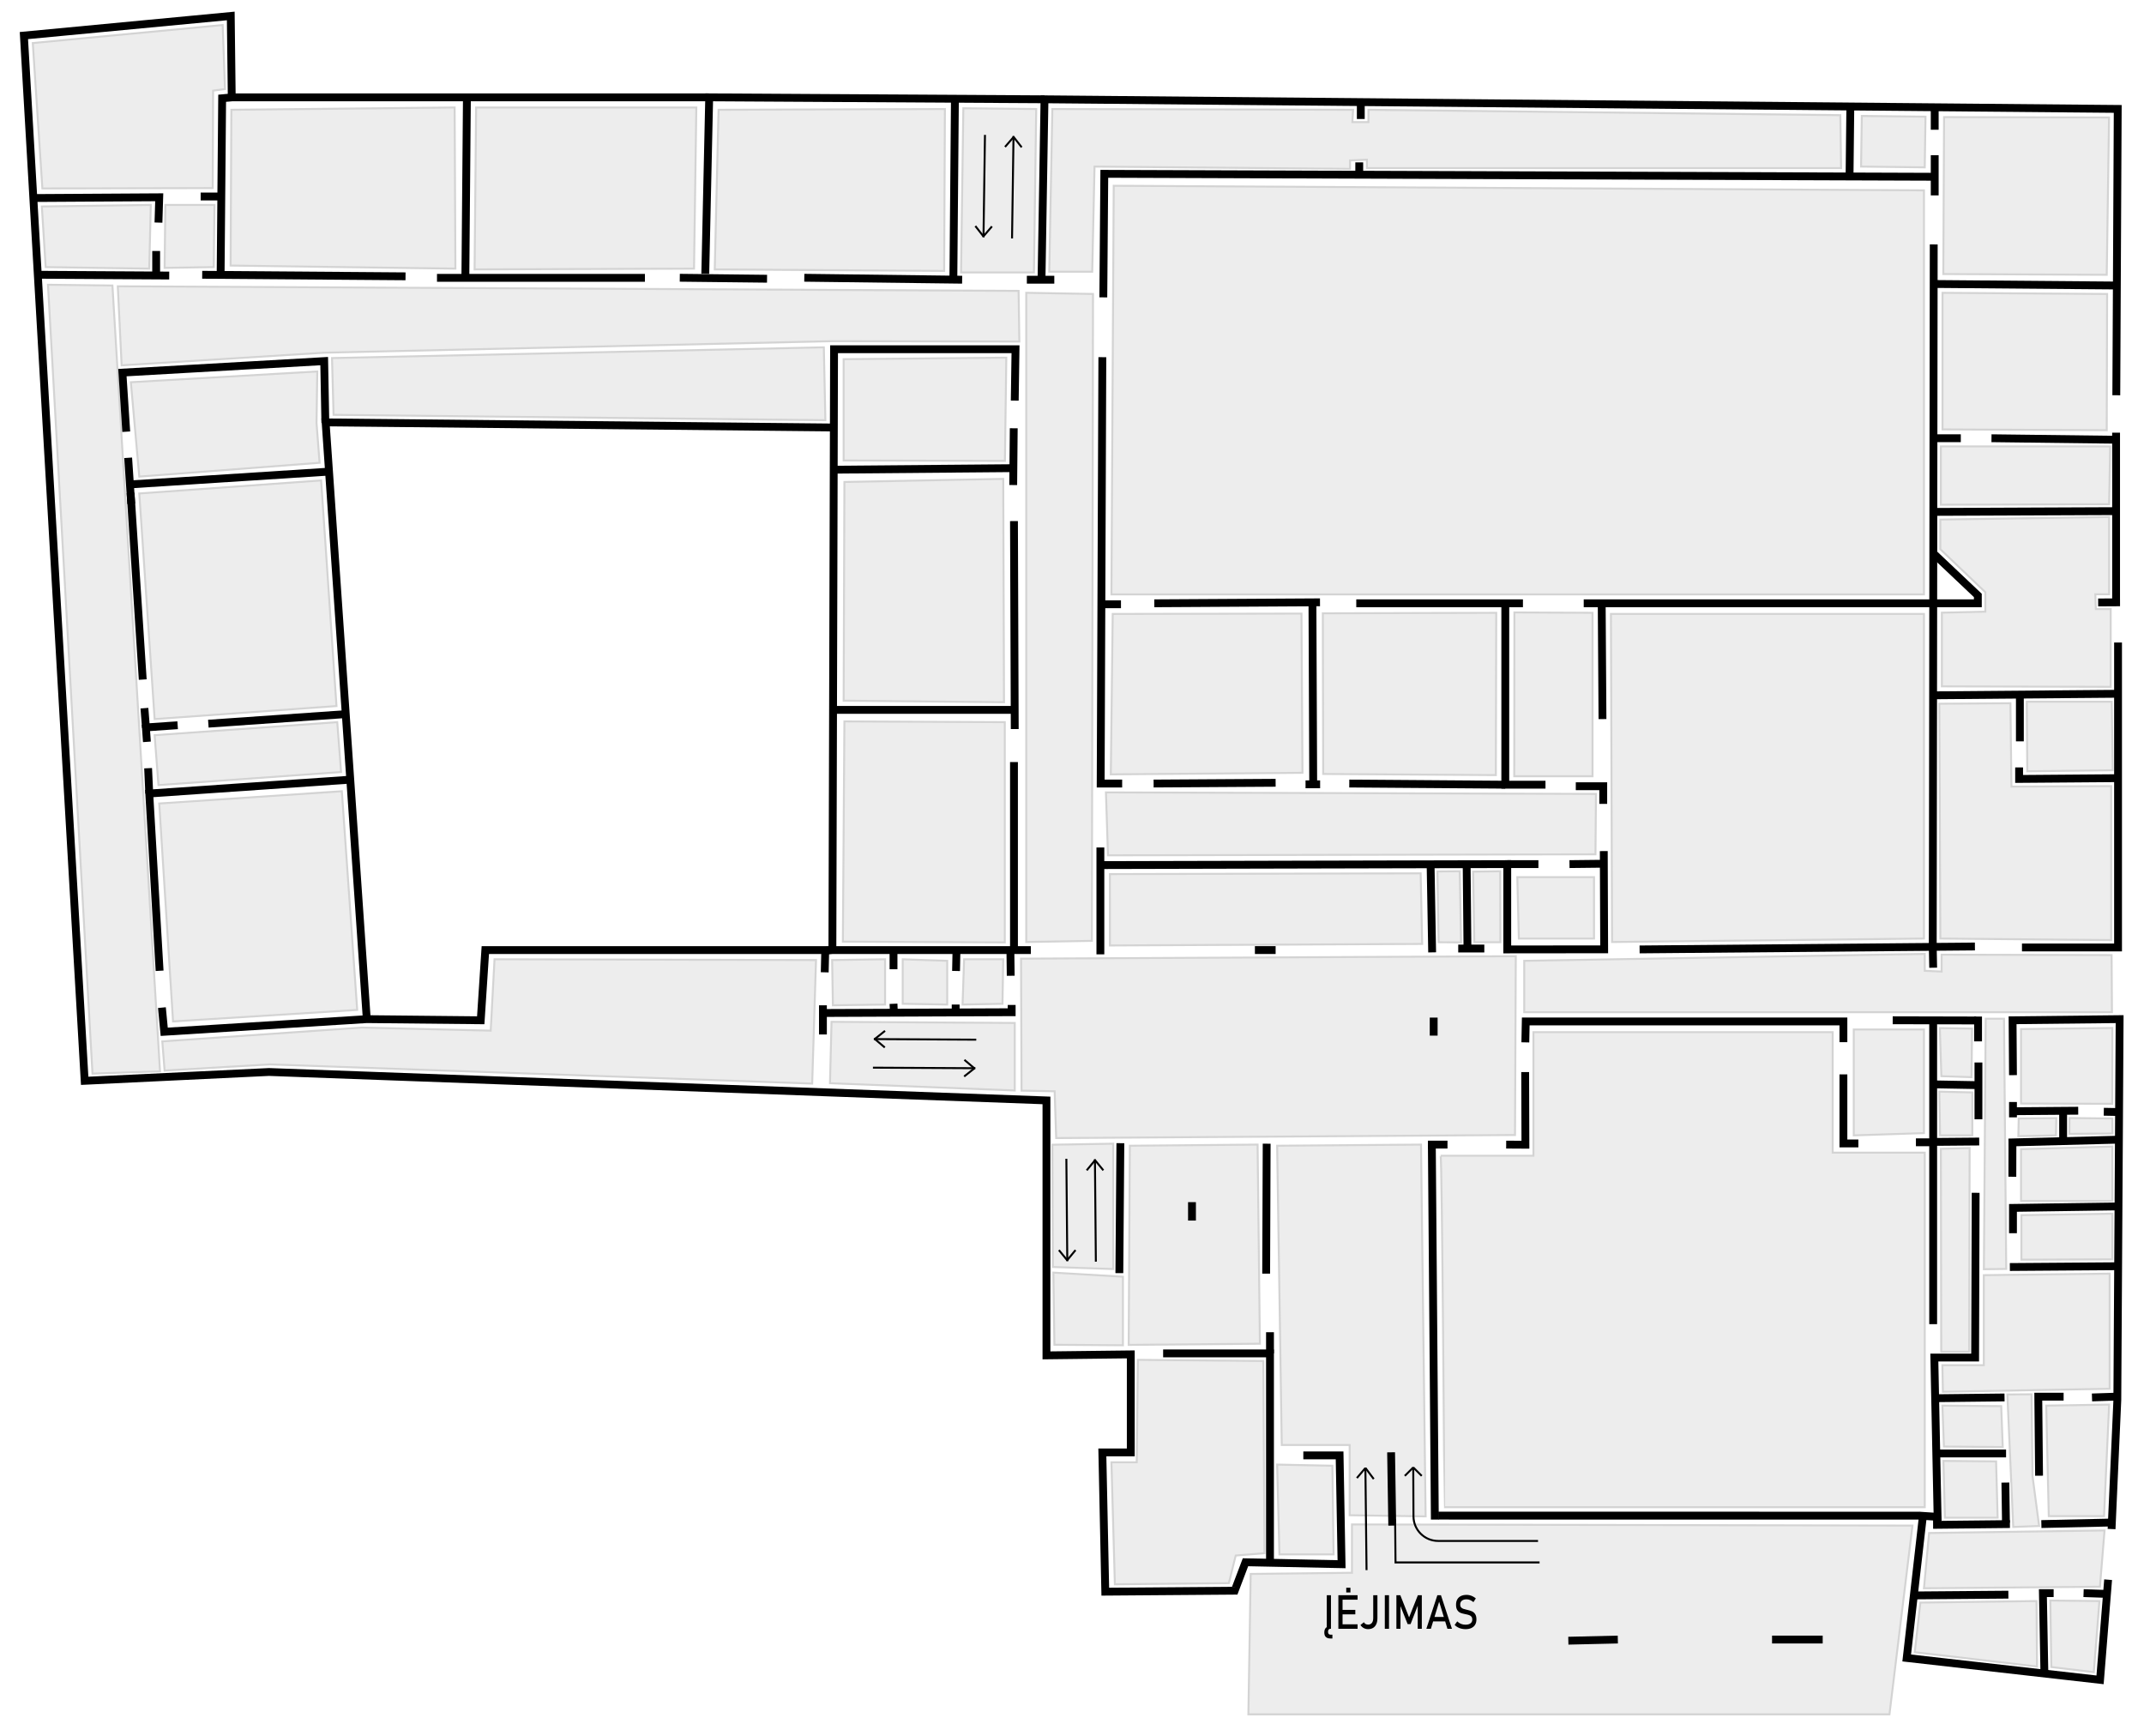
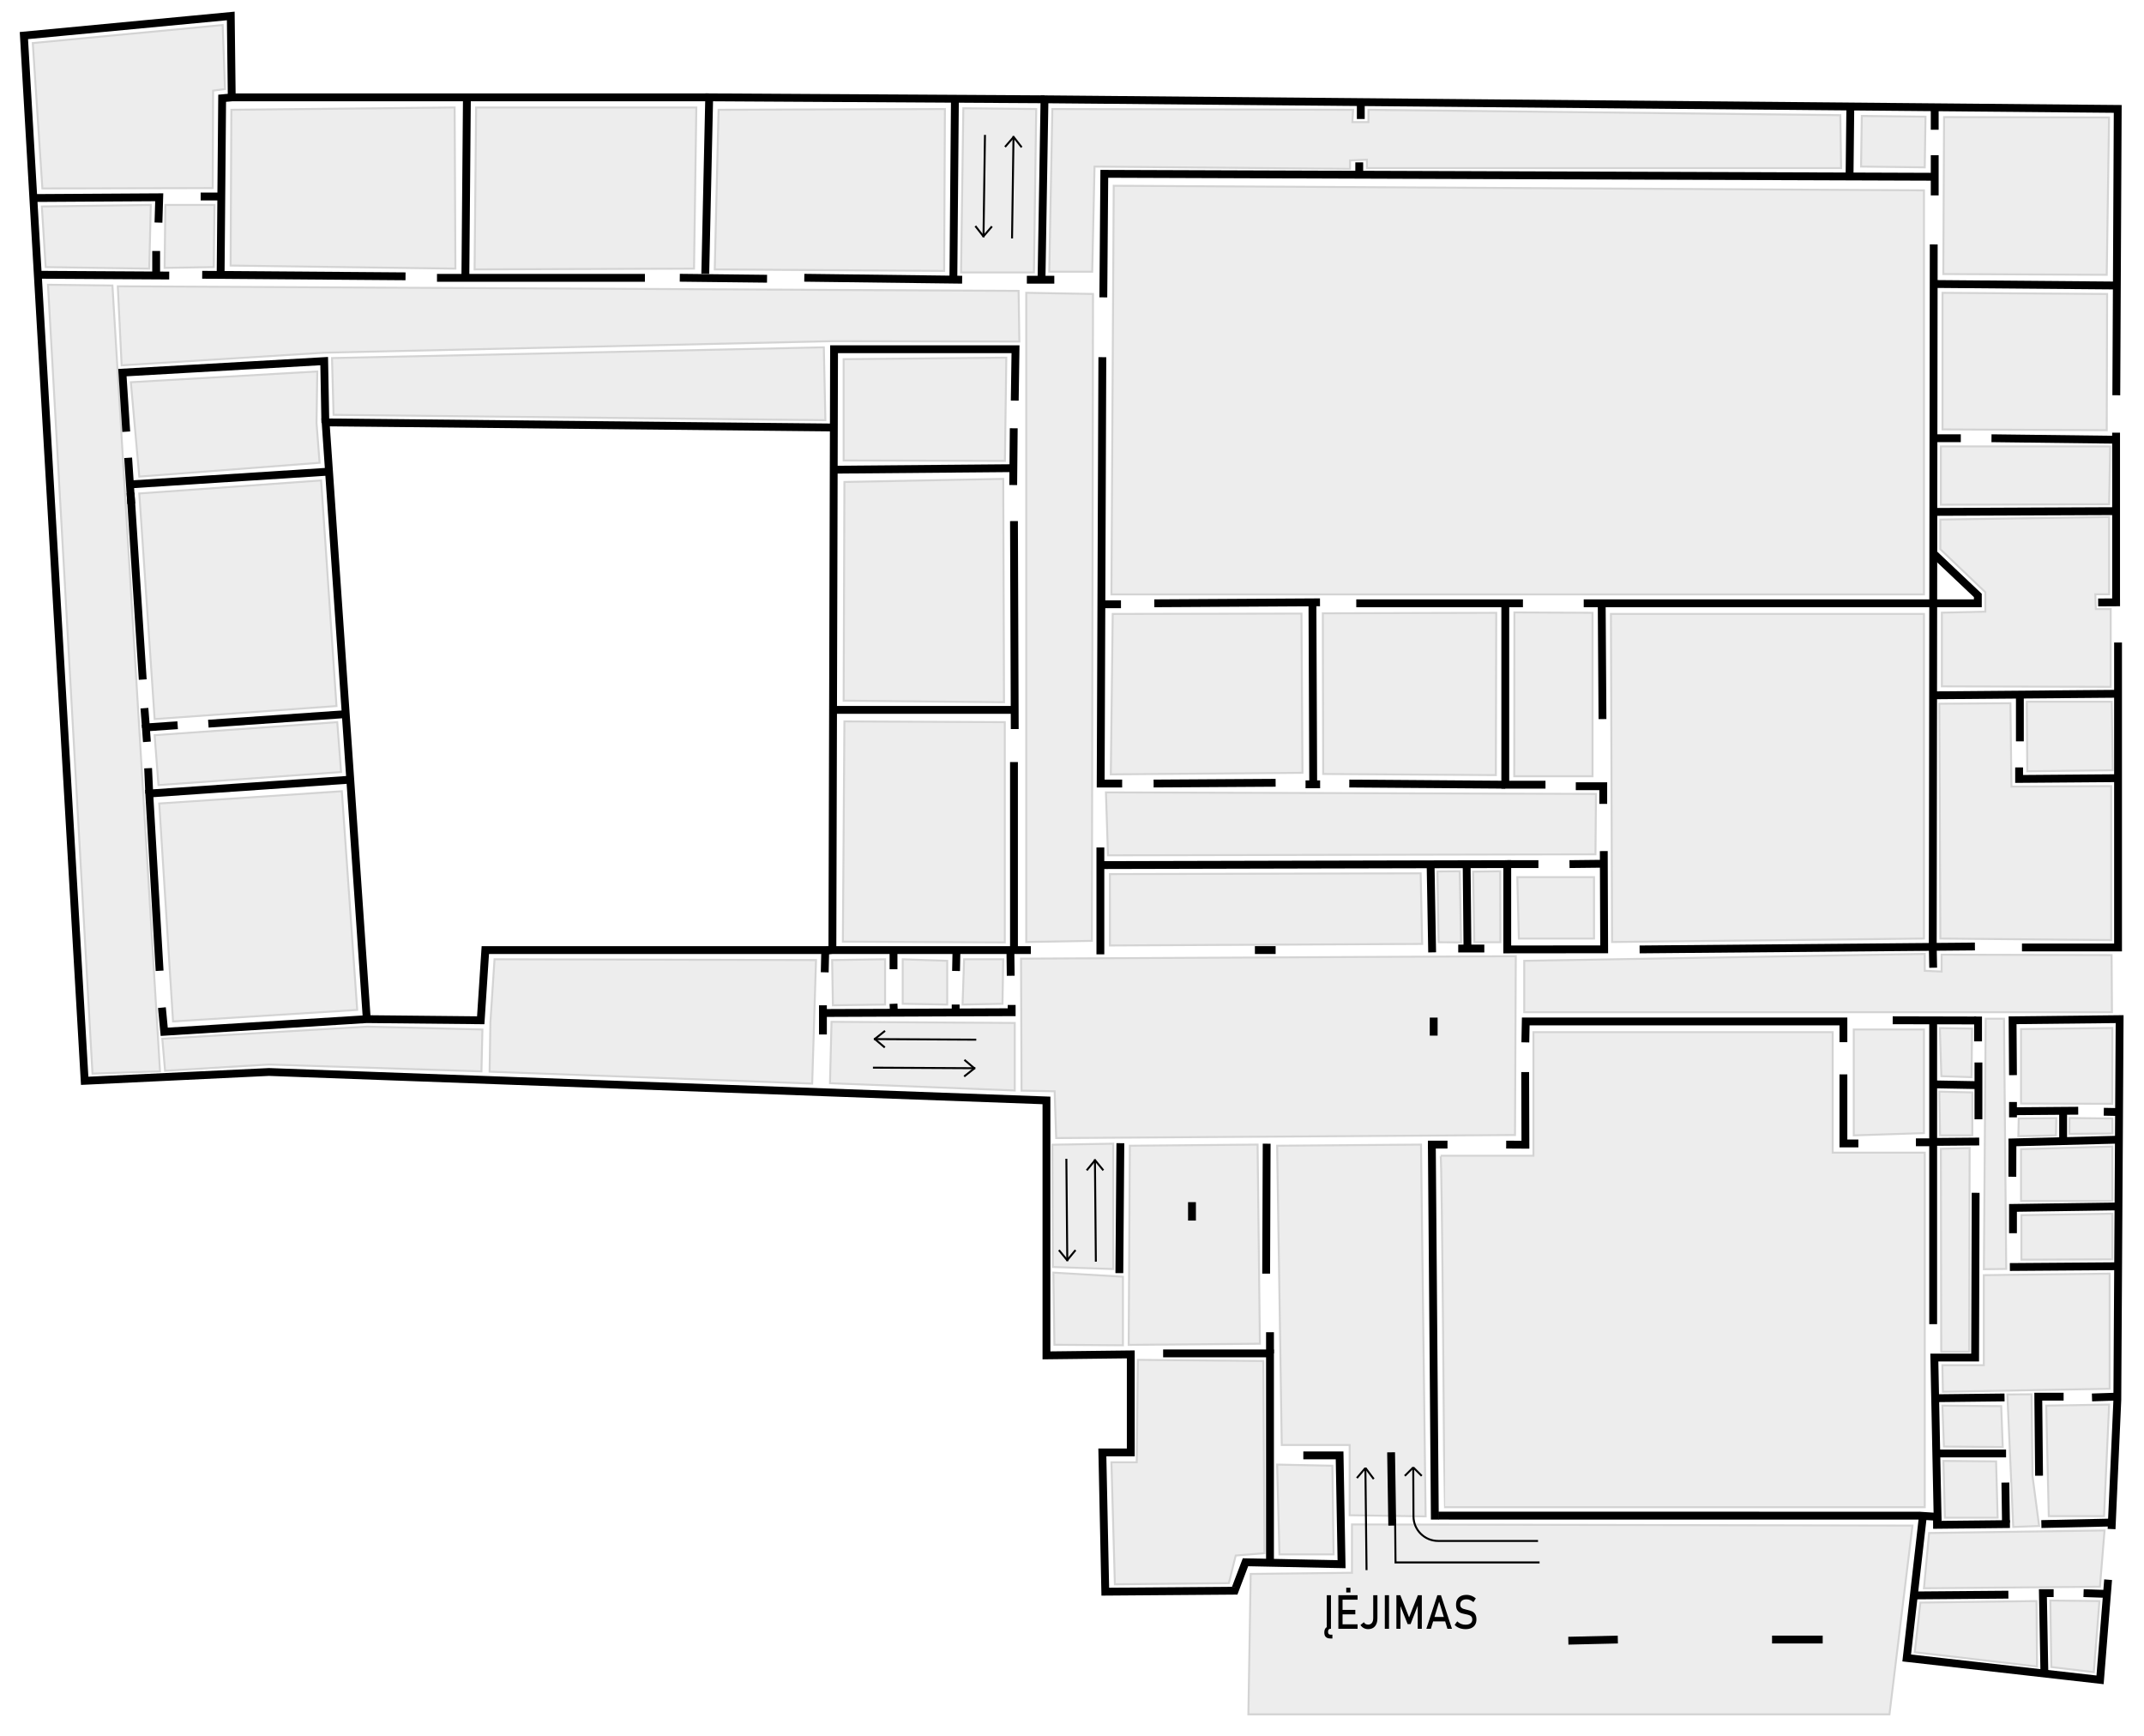
<svg xmlns="http://www.w3.org/2000/svg" version="1.1" x="0px" y="0px" viewBox="0 0 2186.84 1769.69" style="enable-background:new 0 0 2186.84 1769.69;" xml:space="preserve">
  <style type="text/css">
	.st0{fill:#EDEDED;stroke:#D3D3D3;stroke-width:2;stroke-miterlimit:10;}
	.st1{fill:none;stroke:#000000;stroke-width:8;stroke-miterlimit:10;}
	.st2{fill:none;stroke:#000000;stroke-width:2;stroke-miterlimit:10;}
	.st3{fill:none;stroke:#757679;stroke-width:2;stroke-miterlimit:10;}
</style>
  <g id="Layer_5">
    <polygon class="st0" points="859.72,960.32 861.28,735.71 1024.85,736.49 1024.85,961.1  " />
    <polygon class="st0" points="860.5,714.58 861.28,491.53 1023.28,488.4 1024.07,716.14  " />
    <path class="st0" d="M860.5,469.62v-103.3l165.91-1.57c-0.47,35.09-0.94,70.19-1.41,105.28   C970.17,469.9,915.33,469.76,860.5,469.62z" />
    <polygon class="st0" points="729.02,274.75 732.93,111.97 963.8,111.19 963.02,276.32  " />
    <polygon class="st0" points="484.07,274.75 485.63,109.62 710.24,109.62 707.89,273.97  " />
    <polygon class="st0" points="235.2,270.84 235.98,111.97 463.72,109.62 464.5,273.97  " />
    <path class="st0" d="M43.22,192.21c57.91-0.13,115.83-0.26,173.74-0.39c0.13-33.13,0.26-66.26,0.39-99.39   c4.04-0.52,8.09-1.04,12.13-1.57c-0.78-21.78-1.57-43.57-2.35-65.35C162.57,31.64,98,37.77,33.43,43.9   C36.7,93.34,39.96,142.77,43.22,192.21z" />
    <polygon class="st0" points="46.59,272.4 42.67,210.58 153.8,209.01 152.24,273.97  " />
    <polygon class="st0" points="167.89,273.19 217.98,272.4 218.76,209.01 168.67,209.01  " />
    <polygon class="st0" points="163.2,1092.58 114.67,291.19 48.93,290.4 94.33,1094.93  " />
-     <path class="st0" d="M167.89,1091.8l-2.35-29.74l203.48-14.09l131.48,3.13l3.91-72.78c109.3,0.26,218.61,0.52,327.91,0.78   c-1.3,42-2.61,84-3.91,126c-184.43-6.52-368.87-13.04-553.3-19.57C239.37,1087.62,203.63,1089.71,167.89,1091.8z" />
+     <path class="st0" d="M499.39,1092.95c0.26-16.7,0.52-33.39,0.78-50.09c1.41-21.51,2.83-43.03,4.24-64.54   c109.3,0.26,218.61,0.52,327.91,0.78c-1.3,42-2.61,84-3.91,126C718.74,1101.05,609.07,1097,499.39,1092.95z" />
    <path class="st0" d="M124.07,372.58c68.92-4.3,137.84-8.59,206.76-12.89c172.7-3.91,345.39-7.83,518.09-11.74   c63.6,0.12,127.2,0.25,190.8,0.37l-0.78-51.65l-918.78-4.7L124.07,372.58z" />
    <polygon class="st0" points="980.24,277.88 1054.59,277.88 1056.93,111.19 982.59,110.4  " />
    <polygon class="st0" points="1046.76,298.62 1046.76,960.71 1113.67,959.53 1114.85,299.8  " />
    <polygon class="st0" points="1133.63,606.19 1962.41,606.19 1962.41,194.14 1135.98,189.45  " />
    <path class="st0" d="M1133,789.73c65.17-0.53,130.33-1.06,195.5-1.59c-0.34-54.12-0.68-108.25-1.02-162.37   c-64.17,0.13-128.35,0.26-192.52,0.39C1134.3,680.69,1133.65,735.21,1133,789.73z" />
    <path class="st0" d="M1349.63,789.32l176.09,1.17c0.14-55.17,0.28-110.33,0.41-165.5c-58.96,0.17-117.91,0.35-176.87,0.52   C1349.38,680.11,1349.51,734.72,1349.63,789.32z" />
    <path class="st0" d="M1544.5,791.67h79.83v-166.7c-26.56-0.12-53.12-0.25-79.67-0.37C1544.6,680.29,1544.55,735.98,1544.5,791.67z" />
    <path class="st0" d="M1130.13,872.3c165.74-0.35,331.48-0.7,497.22-1.04c0.17-20.52,0.35-41.04,0.52-61.57   c-166.61-0.52-333.22-1.04-499.83-1.57C1128.74,829.51,1129.43,850.9,1130.13,872.3z" />
    <polygon class="st0" points="1644.28,960.71 1962.41,957.19 1962.41,626.14 1643.11,626.14  " />
    <polygon class="st0" points="1151.24,1371.58 1152.41,1168.49 1282.72,1167.32 1285.07,1370.4  " />
    <polygon class="st0" points="1137.15,1615.75 1133.63,1491.32 1159.46,1491.32 1160.63,1386.84 1288.59,1388.01 1289.76,1584.06    1260.41,1586.4 1253.37,1614.58  " />
    <polygon class="st0" points="1305.02,1585.23 1360.2,1585.23 1359.02,1494.84 1302.67,1493.67  " />
    <polygon class="st0" points="1950.67,1555.88 1927.2,1748.4 1273.33,1748.4 1275.67,1605.19 1378.98,1604.01 1378.98,1554.71  " />
    <polygon class="st0" points="1307.37,1473.71 1376.63,1473.71 1376.63,1545.32 1454.11,1546.49 1449.41,1167.32 1302.67,1168.49     " />
    <path class="st0" d="M1467.37,960.93c7.63,0.07,15.26,0.13,22.89,0.2c-0.46-24.2-0.91-48.39-1.37-72.59   c-7.57,0.07-15.13,0.13-22.7,0.2C1466.59,912.8,1466.98,936.86,1467.37,960.93z" />
    <path class="st0" d="M1503.76,960.93c8.87,0,17.74,0,26.61,0c-0.07-24.13-0.13-48.26-0.2-72.39c-9.2,0.13-18.39,0.26-27.59,0.39   C1502.98,912.93,1503.37,936.93,1503.76,960.93z" />
    <polygon class="st0" points="1890.8,1157.93 1890.8,1049.93 1962.41,1049.93 1962.41,1155.58  " />
    <path class="st0" d="M1469.37,1178.67h94.7v-126h305.22v122.87h93.91v361.57h-489.91   C1473.28,1537.1,1470.93,1178.67,1469.37,1178.67z" />
    <polygon class="st0" points="1145.37,1302.06 1145.37,1371.97 1075.46,1371.45 1074.41,1297.88  " />
    <polygon class="st0" points="1073.89,1292.14 1135.46,1294.23 1135.46,1166.4 1073.37,1167.45  " />
    <path class="st0" d="M1041.96,1112.3c11.25,0.21,22.51,0.42,33.76,0.63l1.57,47.74l468-3.13c0.26-60.78,0.52-121.57,0.78-182.35   c-168.21,0.83-336.42,1.67-504.63,2.5C1041.61,1022.56,1041.78,1067.43,1041.96,1112.3z" />
    <path class="st0" d="M846.57,1104.73c62.82,2.47,125.64,4.94,188.46,7.41v-68.87c-62.3-0.38-124.59-0.77-186.89-1.15   C847.61,1062.99,847.09,1083.86,846.57,1104.73z" />
    <polygon class="st0" points="849.54,1025.27 902.76,1024.49 902.76,978.32 848.76,979.1  " />
    <polygon class="st0" points="920.76,1023.71 966.15,1024.49 966.15,979.88 920.76,978.32  " />
    <polygon class="st0" points="981.8,1024.49 1022.5,1023.71 1023.28,978.32 983.37,978.32  " />
    <polygon class="st0" points="176.5,1041.71 364.33,1029.97 348.67,806.93 162.41,819.45  " />
    <polygon class="st0" points="161.63,800.67 347.89,787.36 343.98,736.49 157.72,749.8  " />
    <polygon class="st0" points="157.72,733.36 343.2,720.06 327.54,489.97 142.07,503.27  " />
    <polygon class="st0" points="142.07,486.06 325.98,471.97 322.85,431.27 323.63,378.84 133.46,389.8  " />
    <path class="st0" d="M1070.24,277.1l3.13-165.91l306.78,0.78l-0.78,12.52h16.43v-12.52l481.3,5.48l0.78,54h-483.65v-8.61   l-17.22,0.78v8.61l-260.61-2.35c-0.78,35.74-1.57,71.48-2.35,107.22C1099.46,277.1,1084.85,277.1,1070.24,277.1z" />
    <polygon class="st0" points="1898.24,169.88 1963.2,170.67 1963.98,119.01 1899.02,118.23  " />
    <polygon class="st0" points="1549.2,957.19 1625.89,957.19 1625.89,894.58 1547.63,894.58  " />
    <path class="st0" d="M1981.35,437.95c55.83,0.26,111.65,0.52,167.48,0.78c0.13-46.3,0.26-92.61,0.39-138.91   c-55.96-0.39-111.91-0.78-167.87-1.17C1981.35,345.08,1981.35,391.51,1981.35,437.95z" />
    <path class="st0" d="M1982.13,279.47c55.57,0.26,111.13,0.52,166.7,0.78c0.78-53.48,1.57-106.96,2.35-160.43   c-56.09-0.13-112.17-0.26-168.26-0.39C1982.65,172.77,1982.39,226.12,1982.13,279.47z" />
    <polygon class="st0" points="1980.67,699.97 1980.67,624.84 2025.02,623.8 2025.02,603.97 1979.11,560.14 1979.11,529.88    2151.28,527.27 2151.28,606.06 2137.2,606.06 2137.72,621.19 2152.85,621.19 2152.85,700.49  " />
    <polygon class="st0" points="1979.63,514.75 2151.28,514.23 2152.33,455.27 1979.63,455.27  " />
    <polygon class="st0" points="2067.8,786.58 2154.93,785.53 2153.89,715.62 2067.28,715.62  " />
    <polygon class="st0" points="1979.11,957.19 2153.37,958.75 2153.37,801.71 2051.63,802.23 2050.59,717.19 1978.07,717.71  " />
    <polygon class="st0" points="1980.15,1097.53 2010.93,1098.58 2011.46,1049.01 1978.59,1048.49  " />
    <path class="st0" d="M2061.41,1125.45c31,0.09,62,0.17,93,0.26c0.04-25.78,0.09-51.57,0.13-77.35   c-31.04,0.39-62.09,0.78-93.13,1.17C2061.41,1074.84,2061.41,1100.14,2061.41,1125.45z" />
    <path class="st0" d="M2110.72,1156.36c0.05-5.38,0.1-10.77,0.15-16.15c14.56,0.17,29.12,0.33,43.67,0.5   c0.05,5.09,0.1,10.19,0.15,15.28C2140.04,1156.11,2125.38,1156.24,2110.72,1156.36z" />
    <polygon class="st0" points="1978.85,1157.93 2011.72,1157.93 2011.72,1114.1 1978.07,1113.32  " />
    <polygon class="st0" points="2058.67,1158.71 2059.07,1140.71 2097.41,1140.32 2097.02,1157.93  " />
    <polygon class="st0" points="1980.02,1378.62 1979.63,1171.62 2008.98,1170.84 2008.59,1378.62  " />
    <polygon class="st0" points="2061.41,1224.84 2061.41,1172.01 2154.54,1169.27 2154.54,1224.84  " />
    <polygon class="st0" points="2061.8,1284.71 2061.8,1239.32 2154.54,1237.75 2154.54,1284.32  " />
    <polygon class="st0" points="1981.72,1419.45 1981.2,1392.32 2023.46,1392.32 2023.46,1300.49 2151.8,1298.93 2151.8,1416.32  " />
    <path class="st0" d="M2023.51,1294.42c0.63-85.15,1.26-170.3,1.89-255.46c6.22,0,12.43,0,18.65,0   c0.75,85.05,1.5,170.11,2.25,255.16C2038.71,1294.22,2031.11,1294.32,2023.51,1294.42z" />
    <polygon class="st0" points="1983.8,1547.8 2037.54,1547.8 2035.98,1490.4 1982.24,1489.88  " />
    <polygon class="st0" points="1982.76,1475.27 2042.76,1475.8 2041.2,1434.06 1981.2,1433.53  " />
    <polygon class="st0" points="2089.72,1546.23 2087.11,1433.53 2151.28,1432.49 2146.07,1546.23  " />
    <path class="st0" d="M2053.45,1557.27c8.8-0.33,17.61-0.65,26.41-0.98c-2.25-17.02-4.5-34.04-6.75-51.07   c-0.33-27.75-0.65-55.5-0.98-83.25c-8.22,0.07-16.43,0.13-24.65,0.2C2049.47,1467.21,2051.46,1512.24,2053.45,1557.27z" />
    <path class="st0" d="M1554.67,1032.32v-52.43l408.52-7.04v17.22l17.22,0.78v-17.22c57.79,0.14,115.58,0.28,173.37,0.41   c0.12,19.43,0.25,38.86,0.37,58.28C1954.33,1032.32,1754.5,1032.32,1554.67,1032.32z" />
    <path class="st0" d="M1132.07,891.45c105.65-0.26,211.3-0.52,316.96-0.78c0.52,24,1.04,48,1.57,72   c-106.17,0.52-212.35,1.04-318.52,1.57C1132.07,939.97,1132.07,915.71,1132.07,891.45z" />
    <path class="st0" d="M1962.41,1619.8c1.74-18.78,3.48-37.57,5.22-56.35c59.65-0.87,119.3-1.74,178.96-2.61   c-1.57,19.13-3.13,38.26-4.7,57.39C2082.07,1618.75,2022.24,1619.27,1962.41,1619.8z" />
    <polygon class="st0" points="1953.02,1685.01 2077.72,1699.62 2077.2,1632.84 1958.76,1634.4  " />
    <polygon class="st0" points="2092.33,1700.14 2135.63,1705.36 2141.37,1632.84 2091.28,1632.32  " />
    <polygon class="st0" points="338.65,365.17 340.22,423.08 841.87,428.56 840.3,354.21  " />
+     <path class="st0" d="M165.57,1059.34c69.7-4.11,139.39-8.22,209.09-12.33c39.13,0.98,78.26,1.96,117.39,2.93   c-0.33,14.23-0.65,28.47-0.98,42.7c-72.33-2.33-144.65-4.66-216.98-6.99c-35.24,2.12-70.48,4.24-105.73,6.36   C167.43,1081.12,166.5,1070.23,165.57,1059.34z" />
  </g>
  <g id="Layer_2">
    <path class="st1" d="M1124.37,364.27c-0.57,144.94-1.13,289.88-1.7,434.83c7.3,0,14.61,0,21.91,0" />
    <line class="st1" x1="1126.37" y1="616.27" x2="1143.37" y2="616.27" />
    <line class="st1" x1="1177.37" y1="615.27" x2="1346.37" y2="614.27" />
    <line class="st1" x1="1383.37" y1="615.27" x2="1553.37" y2="615.27" />
    <polyline class="st1" points="1535.37,617.27 1535.37,800.27 1576.37,800.27  " />
    <polyline class="st1" points="1607.28,801.84 1635.28,801.84 1635.28,819.84  " />
    <polyline class="st1" points="1635.83,867.99 1636.22,968.17 1537.37,968.27 1537.37,881.27 1122.37,882.27 1122.37,864.27    1122.37,973.27  " />
    <line class="st1" x1="1672.37" y1="968.27" x2="2014.37" y2="965.27" />
    <polyline class="st1" points="2062.37,966.27 2160.37,966.27 2160.37,655.27  " />
    <line class="st1" x1="2158.37" y1="617.27" x2="2158.37" y2="441.27" />
    <polyline class="st1" points="1972.37,249.27 1971.37,965.27 1971.8,986.93  " />
    <polyline class="st1" points="1615.37,615.27 2017.37,615.27 2017.37,607.27 1973.13,565.42  " />
    <line class="st1" x1="1973.37" y1="199.27" x2="1973.37" y2="158.27" />
    <polyline class="st1" points="1971.37,180.27 1126.37,177.27 1125.37,303.27  " />
    <line class="st1" x1="1075.37" y1="285.27" x2="1047.37" y2="285.27" />
    <path class="st1" d="M2158.37,444.27" />
    <line class="st1" x1="981.37" y1="285.27" x2="820.37" y2="283.27" />
    <line class="st1" x1="782.37" y1="284.27" x2="693.37" y2="283.27" />
    <polyline class="st1" points="719.37,279.27 723.37,99.27 1065.37,101.27  " />
    <path class="st1" d="M723.37,99.27h-487l-1-83l-211,20l62,1066l188-9l793,29v260c28.67-0.33,57.33-0.67,86-1c0,33.33,0,66.67,0,100   h-29l3,142l132-1l11-29l98,2l-2-111c-12.33,0-24.67,0-37,0" />
    <polyline class="st1" points="1295.37,1594.27 1295.37,1380.27 1186.37,1380.27  " />
    <line class="st1" x1="1487.37" y1="967.36" x2="1513.98" y2="967.36" />
    <line class="st1" x1="1496.76" y1="965.01" x2="1495.98" y2="883.62" />
    <line class="st1" x1="1459.2" y1="882.84" x2="1460.76" y2="971.27" />
    <path class="st1" d="M1930.52,1040.53c28.37,0.07,56.74,0.13,85.11,0.2" />
    <line class="st1" x1="1971.8" y1="1350.45" x2="1971.8" y2="1041.71" />
    <line class="st1" x1="1969.46" y1="1164.97" x2="1954.2" y2="1164.97" />
    <polyline class="st1" points="1895.5,1166.14 1880.24,1166.14 1880.24,1095.71  " />
    <path class="st1" d="M1880.24,1062.84v-21.13c-108,0-216,0-324,0l-0.43,21.35" />
    <polyline class="st1" points="1555.65,1093.36 1555.9,1167.44 1536.28,1167.32  " />
    <line class="st1" x1="1476.41" y1="1167.32" x2="1456.46" y2="1167.32" />
    <polyline class="st1" points="165.15,1027.62 167.5,1052.27 374.11,1039.36 490.33,1040.53 495.02,968.93 1051.46,968.93  " />
    <line class="st1" x1="1034" y1="436.77" x2="1033.46" y2="494.67" />
    <line class="st1" x1="851.11" y1="479.01" x2="1033.46" y2="477.45" />
    <line class="st1" x1="1034.24" y1="531.45" x2="1035.02" y2="743.53" />
    <line class="st1" x1="1034.24" y1="777.19" x2="1034.24" y2="968.93" />
    <line class="st1" x1="847.98" y1="723.97" x2="1035.02" y2="723.97" />
    <line class="st1" x1="839.37" y1="1055.01" x2="839.37" y2="1025.27" />
    <path class="st1" d="M1035.02,408.58c0.26-17.48,0.52-34.96,0.78-52.43H850.72v2.35c-0.57,203.39-1.13,406.78-1.7,610.17l-7.3,1.04   l-0.52,21.91" />
    <polyline class="st1" points="840.15,1033.1 1031.89,1032.32 1031.89,1024.88  " />
    <line class="st1" x1="975.54" y1="971.08" x2="975.15" y2="990.25" />
    <line class="st1" x1="911.37" y1="970.49" x2="911.37" y2="988.49" />
    <line class="st1" x1="1176.67" y1="799.1" x2="1301.11" y2="798.32" />
    <line class="st1" x1="1331.63" y1="799.88" x2="1346.5" y2="799.88" />
    <line class="st1" x1="1338.67" y1="615.19" x2="1339.46" y2="800.67" />
    <line class="st1" x1="1376.24" y1="799.1" x2="1535.37" y2="800.27" />
    <line class="st1" x1="1634.5" y1="733.36" x2="1633.72" y2="616.75" />
    <line class="st1" x1="1972.59" y1="522.06" x2="2158.85" y2="521.27" />
    <line class="st1" x1="1972.59" y1="446.93" x2="1999.98" y2="446.93" />
    <line class="st1" x1="2031.28" y1="446.93" x2="2159.63" y2="448.49" />
    <line class="st1" x1="1886.5" y1="180.06" x2="1887.28" y2="110.4" />
    <line class="st1" x1="972.41" y1="285.71" x2="973.98" y2="102.58" />
    <line class="st1" x1="445.72" y1="283.36" x2="657.8" y2="283.36" />
    <line class="st1" x1="476.24" y1="99.45" x2="474.67" y2="282.58" />
    <line class="st1" x1="206.24" y1="280.23" x2="413.63" y2="281.8" />
    <polyline class="st1" points="225.02,281.8 226.59,100.23 236.37,99.27  " />
    <line class="st1" x1="41.89" y1="280.23" x2="172.59" y2="281.01" />
    <line class="st1" x1="159.28" y1="277.88" x2="159.28" y2="255.97" />
    <polyline class="st1" points="161.63,227.01 162.41,201.19 34.07,201.97  " />
    <line class="st1" x1="204.67" y1="200.4" x2="222.67" y2="200.4" />
    <line class="st1" x1="2147.89" y1="1625.53" x2="2125.2" y2="1624.75" />
    <line class="st1" x1="2048.5" y1="1626.32" x2="1952.24" y2="1627.1" />
    <polyline class="st1" points="2085.28,1708.49 2083.72,1624.75 2094.67,1624.75  " />
    <line class="st1" x1="2153.37" y1="1552.75" x2="2082.15" y2="1554.32" />
    <polyline class="st1" points="1975.67,1546.51 1975.72,1555.1 2050.07,1554.32  " />
    <path class="st1" d="M2046.04,1553.03c-0.2-13.67-0.39-27.35-0.59-41.02" />
    <line class="st1" x1="1976.5" y1="1482.32" x2="2046.15" y2="1482.32" />
    <polyline class="st1" points="2079.8,1505.01 2079.02,1424.4 2104.85,1424.4  " />
    <line class="st1" x1="2133.8" y1="1425.19" x2="2157.28" y2="1424.4" />
    <line class="st1" x1="1974.93" y1="1425.97" x2="2044.59" y2="1425.19" />
    <line class="st1" x1="2159.63" y1="1291.36" x2="2050.02" y2="1292.17" />
    <polyline class="st1" points="2053.2,1257.71 2053.2,1231.88 2162.76,1230.32  " />
    <line class="st1" x1="2163.54" y1="1162.23" x2="2048.65" y2="1165.19" />
    <path class="st1" d="M2052.66,1164.01c-0.03,12.03-0.07,24.07-0.1,36.1" />
    <polyline class="st1" points="2053.2,1096.49 2052.8,1040.53 2161.98,1039.36 2159.63,1427.93 2153.76,1559.4  " />
    <line class="st1" x1="2053.2" y1="1139.53" x2="2053.2" y2="1123.88" />
    <line class="st1" x1="2055.54" y1="1133.27" x2="2119.74" y2="1132.77" />
    <line class="st1" x1="2104.35" y1="1161.21" x2="2104.35" y2="1135.51" />
    <path class="st1" d="M2158.85,1134.06" />
    <line class="st1" x1="2145.83" y1="1133.82" x2="2158.85" y2="1134.06" />
    <line class="st1" x1="1972.59" y1="289.62" x2="2161.2" y2="291.19" />
    <line class="st1" x1="1974.15" y1="709.1" x2="2161.98" y2="707.53" />
    <polyline class="st1" points="2159.63,793.62 2059.46,794.4 2059.46,782.67  " />
    <line class="st1" x1="2060.24" y1="756.06" x2="2060.24" y2="709.88" />
    <path class="st1" d="M2162.37,614.27c-7.43,0.04-14.87,0.09-22.3,0.13" />
    <polyline class="st1" points="849.54,435.97 332.13,430.77 374.11,1039.36  " />
    <path class="st1" d="M148.59,738.84c0.42,5.91,0.84,11.82,1.26,17.73" />
    <path class="st1" d="M352.98,728.27" />
    <polyline class="st1" points="162.8,990.06 152.24,809.27 356.5,795.19  " />
    <line class="st1" x1="152.24" y1="809.27" x2="151.07" y2="783.45" />
    <path class="st1" d="M148.87,742.19c-0.52-6.65-1.04-13.3-1.57-19.96" />
    <path class="st1" d="M145.59,693.06c-4.13-63.43-8.26-126.87-12.39-190.3" />
    <line class="st1" x1="133.85" y1="513.84" x2="130.72" y2="466.88" />
    <line class="st1" x1="135.02" y1="493.88" x2="335.76" y2="480.97" />
    <polyline class="st1" points="331.85,431.27 330.67,368.27 124.85,380.01 128.76,440.27  " />
    <line class="st1" x1="1973.37" y1="110.4" x2="1973.37" y2="132.32" />
    <path class="st1" d="M1387.98,105.19c0,5.39,0,10.78,0,16.17" />
    <line class="st1" x1="1386.41" y1="176.14" x2="1386.41" y2="165.6" />
    <line class="st1" x1="1141.72" y1="1298.4" x2="1142.76" y2="1165.88" />
    <line class="st1" x1="1291.46" y1="1298.93" x2="1291.98" y2="1166.4" />
    <line class="st1" x1="352.98" y1="728.27" x2="212.5" y2="738.06" />
    <path class="st1" d="M181.2,739.62c-11.36,0.79-22.72,1.58-34.09,2.37" />
    <polyline class="st1" points="2158.59,403.1 2160.04,111.08 1065.37,101.27 1062.37,282.27  " />
    <line class="st1" x1="1420.07" y1="1555.88" x2="1418.89" y2="1481.14" />
    <path class="st1" d="M1460.45,1167.71c1.02,127.34,2.04,254.68,3.07,382.03" />
    <line class="st1" x1="1279.98" y1="968.93" x2="1301.11" y2="968.93" />
    <line class="st1" x1="1295.37" y1="1380.27" x2="1295.37" y2="1358.67" />
    <line class="st1" x1="1215.8" y1="1244.8" x2="1215.8" y2="1226.01" />
    <line class="st1" x1="1635.67" y1="880.88" x2="1600.85" y2="881.27" />
    <line class="st1" x1="1537.37" y1="881.27" x2="1569.15" y2="881.27" />
    <path class="st1" d="M1418.5,1482.32" />
    <line class="st1" x1="1467.02" y1="1545.71" x2="1957.97" y2="1545.73" />
    <polyline class="st1" points="2015.11,1216.49 2014.59,1384.49 1972.98,1384.49 1976.31,1546.95 1961.34,1545.98 1944.8,1690.88    2142.02,1713.19 2150.24,1611.06  " />
    <line class="st1" x1="1972.98" y1="1164.58" x2="2018.76" y2="1164.19" />
    <line class="st1" x1="2017.98" y1="1141.49" x2="2017.98" y2="1083.58" />
    <path class="st1" d="M2017.59,1036.75c0,8.43,0,16.87,0,25.3" />
    <path class="st1" d="M1972.2,1105.88" />
    <line class="st1" x1="2016.41" y1="1106.67" x2="1972.2" y2="1105.88" />
    <line class="st1" x1="1462.33" y1="1056.19" x2="1462.33" y2="1037.8" />
    <line class="st1" x1="1599.67" y1="1673.27" x2="1650.15" y2="1672.1" />
    <line class="st1" x1="1807.46" y1="1672.1" x2="1859.11" y2="1672.1" />
    <path class="st2" d="M910.98,1032.32" />
    <line class="st1" x1="911.76" y1="1033.1" x2="911.37" y2="1023.71" />
    <line class="st1" x1="974.76" y1="1031.53" x2="974.76" y2="1024.49" />
    <line class="st1" x1="1030.62" y1="972.45" x2="1030.91" y2="995.14" />
    <path class="st2" d="M1570.33,1593.45c-48.98,0-97.96,0-146.93,0c-0.13-14.61-0.26-29.22-0.39-43.83" />
    <path class="st2" d="M1451.96,1504.72" />
    <path class="st2" d="M1451.52,1505.16" />
    <path class="st2" d="M1442.37,1495.43" />
    <path class="st2" d="M1429.95,1506.09" />
    <path class="st2" d="M1432.62,1504.98" />
    <path class="st2" d="M1568.76,1571.53h-101.88c-13.8,0-25.02-11.11-25.16-24.91c-0.08-16.84-0.16-33.68-0.23-50.52" />
    <line class="st2" x1="1441.78" y1="1496.83" x2="1450.15" y2="1505.19" />
    <line class="st2" x1="1441.22" y1="1496.82" x2="1432.86" y2="1505.18" />
    <g>
      <g>
        <path d="M1352.34,1669.51c-1.05-1-1.57-2.52-1.57-4.55c0-2.13,0.52-3.73,1.55-4.78c1.04-1.05,2.59-1.58,4.68-1.58v2.52     c-1.62,0-2.43,1.05-2.43,3.16c0,1.88,0.84,2.83,2.52,2.83h1.93v3.91h-1.93C1354.97,1671.02,1353.39,1670.52,1352.34,1669.51z      M1357.56,1661.13h-4.28v-34.25h4.28V1661.13z" />
        <path d="M1365.11,1626.88h4.28v34.25h-4.28V1626.88z M1367.19,1626.88h17.51v4.57h-17.51V1626.88z M1367.19,1641.84h15.2v4.57     h-15.2V1641.84z M1367.19,1656.56h17.51v4.57h-17.51V1656.56z M1373.14,1619.27h4.28v4.8h-4.28V1619.27z" />
        <path d="M1390.95,1660.37c-1.36-0.74-2.46-1.77-3.31-3.11l3.5-2.83c0.39,0.77,0.96,1.37,1.7,1.79s1.6,0.64,2.58,0.64     c1.66,0,2.95-0.58,3.87-1.74c0.92-1.16,1.37-2.79,1.37-4.9v-23.34h4.28v23.36c0,2.37-0.37,4.4-1.11,6.08     c-0.74,1.68-1.82,2.96-3.25,3.84c-1.43,0.88-3.15,1.32-5.16,1.32C1393.79,1661.48,1392.3,1661.11,1390.95,1660.37z" />
        <path d="M1416.76,1661.13h-4.28v-34.25h4.28V1661.13z" />
        <path d="M1446.22,1626.88h4v34.25h-4.17v-25.65l0.21,1.51l-7.51,19.38h-2.98l-7.51-18.91l0.21-1.98v25.65h-4.17v-34.25h4     l8.95,22.61L1446.22,1626.88z" />
        <path d="M1466.08,1626.88h3.65l11.24,34.25h-4.61l-8.45-27.63l-8.45,27.63h-4.61L1466.08,1626.88z M1460.02,1649.05h16.04v4.57     h-16.04V1649.05z" />
        <path d="M1490.57,1661.01c-1.31-0.31-2.54-0.79-3.68-1.41c-1.14-0.63-2.21-1.41-3.2-2.36l2.66-3.67     c1.16,1.13,2.44,1.98,3.84,2.54c1.4,0.57,2.92,0.85,4.55,0.85c2.21,0,3.92-0.46,5.14-1.38c1.22-0.92,1.82-2.22,1.82-3.9v-0.02     c0-1.19-0.28-2.14-0.83-2.84c-0.55-0.7-1.27-1.22-2.14-1.55c-0.87-0.34-2-0.65-3.39-0.93c-0.04-0.02-0.09-0.02-0.14-0.02     c-0.05,0-0.09-0.01-0.14-0.02l-0.31-0.07c-2.04-0.39-3.7-0.84-4.98-1.33s-2.37-1.4-3.28-2.71c-0.91-1.31-1.36-3.17-1.36-5.59     v-0.02c0-2.12,0.42-3.93,1.27-5.43c0.85-1.5,2.08-2.64,3.7-3.43s3.57-1.18,5.85-1.18c1.09,0,2.16,0.13,3.22,0.4     c1.06,0.27,2.1,0.66,3.12,1.19c1.03,0.53,2.04,1.19,3.03,1.99l-2.43,3.82c-1.16-0.96-2.32-1.68-3.47-2.16     c-1.15-0.48-2.31-0.72-3.47-0.72c-2.08,0-3.7,0.47-4.85,1.4c-1.15,0.93-1.73,2.26-1.73,3.97v0.02c0,1.18,0.3,2.1,0.89,2.78     s1.33,1.17,2.22,1.5c0.89,0.32,2.12,0.66,3.7,1c0.06,0.02,0.11,0.03,0.16,0.04s0.1,0.02,0.16,0.04c0.07,0.02,0.15,0.03,0.23,0.05     s0.16,0.03,0.23,0.05c1.84,0.42,3.39,0.93,4.62,1.51c1.24,0.58,2.27,1.52,3.1,2.81c0.83,1.3,1.25,3.07,1.25,5.31v0.05     c0,2.09-0.44,3.87-1.32,5.36s-2.16,2.61-3.83,3.39c-1.67,0.78-3.69,1.17-6.05,1.17     C1493.28,1661.48,1491.89,1661.32,1490.57,1661.01z" />
      </g>
    </g>
    <path class="st3" d="M1535.89,179.27" />
    <path class="st3" d="M1535.89,613.62" />
    <path class="st3" d="M1536.28,511.1" />
    <path class="st3" d="M1536.28,278.67" />
    <path class="st3" d="M1129.43,550.23" />
    <path class="st3" d="M1285.17,394.49" />
    <path class="st3" d="M1285.17,394.49" />
    <path class="st3" d="M1129.43,238.75" />
    <path class="st3" d="M1966.57,233.67" />
    <path class="st3" d="M1810.83,389.4" />
    <path class="st3" d="M1966.57,545.14" />
  </g>
  <g id="Layer_3">
    <line class="st2" x1="1393.85" y1="1601.29" x2="1392.68" y2="1496.68" />
    <line class="st2" x1="1384" y1="1507.37" x2="1392.49" y2="1497.35" />
    <line class="st2" x1="1401.19" y1="1508.39" x2="1392.9" y2="1497.28" />
  </g>
  <g id="Layer_4">
    <line class="st2" x1="1117.76" y1="1286.71" x2="1116.81" y2="1182.21" />
    <line class="st2" x1="1108.43" y1="1193.56" x2="1117.22" y2="1182.85" />
    <line class="st2" x1="1125.39" y1="1193.55" x2="1116.86" y2="1183.12" />
    <line class="st2" x1="1087.67" y1="1181.76" x2="1088.62" y2="1286.26" />
    <line class="st2" x1="1097.01" y1="1274.9" x2="1088.21" y2="1285.62" />
    <line class="st2" x1="1080.04" y1="1274.91" x2="1088.58" y2="1285.34" />
    <line class="st2" x1="995.76" y1="1060.31" x2="891.25" y2="1059.72" />
    <line class="st2" x1="902.49" y1="1068.28" x2="891.9" y2="1059.32" />
    <line class="st2" x1="902.72" y1="1051.31" x2="892.17" y2="1059.69" />
    <line class="st2" x1="890.38" y1="1088.85" x2="994.88" y2="1089.43" />
    <line class="st2" x1="983.65" y1="1080.88" x2="994.23" y2="1089.83" />
    <line class="st2" x1="983.41" y1="1097.84" x2="993.96" y2="1089.47" />
    <line class="st2" x1="1032.26" y1="243.18" x2="1033.77" y2="138.68" />
    <line class="st2" x1="1025.12" y1="149.84" x2="1034.17" y2="139.33" />
    <line class="st2" x1="1042.08" y1="150.22" x2="1033.8" y2="139.6" />
    <line class="st2" x1="1004.65" y1="137.55" x2="1003.14" y2="242.04" />
    <line class="st2" x1="1011.79" y1="230.88" x2="1002.75" y2="241.39" />
    <line class="st2" x1="994.83" y1="230.5" x2="1003.12" y2="241.13" />
  </g>
</svg>
